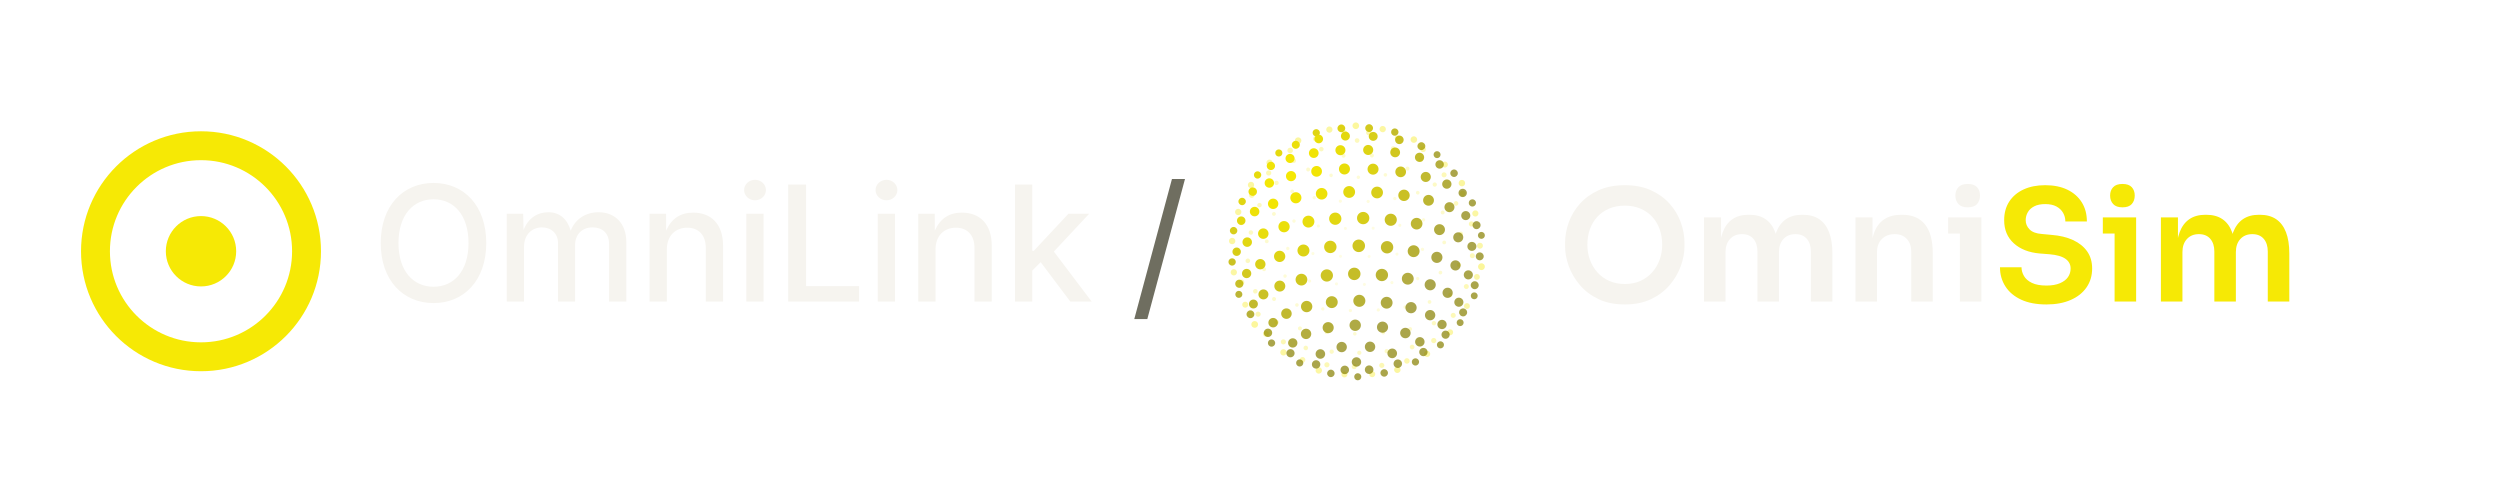
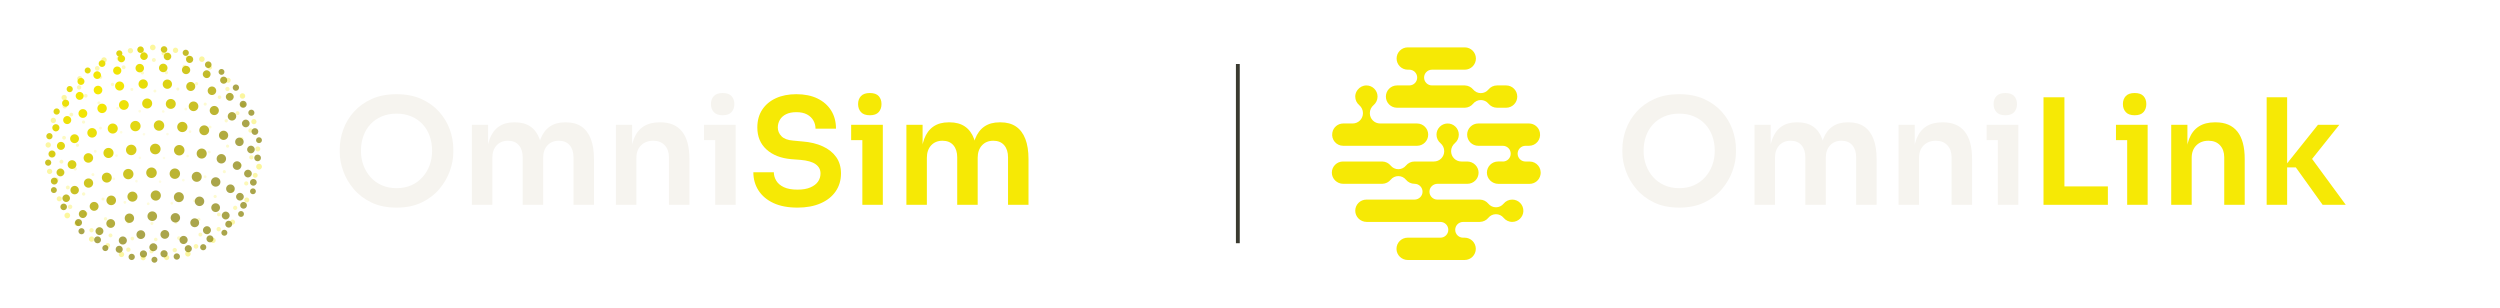
- <svg xmlns="http://www.w3.org/2000/svg" viewBox="0 0 995 200" role="img" aria-label="OmniLink / OmniSim">
-   <g transform="translate(80 100)">
-     <circle cx="0" cy="0" r="42" fill="none" stroke="#F6E905" stroke-width="11.5" />
-     <circle cx="0" cy="0" r="14" fill="#F6E905" />
-   </g>
-   <text x="148" y="120" font-family="Space Grotesk, Inter, ui-sans-serif, system-ui, sans-serif" font-weight="500" font-size="64" fill="#F6F4EF">OmniLink</text>
-   <text x="450" y="120" font-family="Space Grotesk, Inter, ui-sans-serif, system-ui, sans-serif" font-weight="400" font-size="64" fill="#6F6E60">/</text>
-   <g transform="translate(540 100) scale(0.5)">
+ <svg xmlns="http://www.w3.org/2000/svg" viewBox="0 0 1953 240" role="img" aria-label="OmniSim, by OmniLink">
+   <g transform="translate(120 120) scale(0.83)">
    <g aria-hidden="true">
      <circle cx="9.81" cy="4.15" r="1.20" fill="#f6e905" fill-opacity="0.10" />
      <circle cx="-12.94" cy="4.01" r="1.20" fill="#f6e905" fill-opacity="0.10" />
      <circle cx="-9.07" cy="-18.18" r="1.21" fill="#f6e905" fill-opacity="0.11" />
      <circle cx="13.03" cy="-18.38" r="1.21" fill="#f6e905" fill-opacity="0.11" />
      <circle cx="6.06" cy="26.39" r="1.22" fill="#f6e905" fill-opacity="0.11" />
      <circle cx="-16.17" cy="25.97" r="1.23" fill="#f6e905" fill-opacity="0.11" />
      <circle cx="31.99" cy="2.27" r="1.23" fill="#f6e905" fill-opacity="0.12" />
      <circle cx="-34.94" cy="1.85" r="1.24" fill="#f6e905" fill-opacity="0.12" />
      <circle cx="-30.55" cy="-20.12" r="1.25" fill="#f6e905" fill-opacity="0.12" />
      <circle cx="27.98" cy="24.97" r="1.25" fill="#f6e905" fill-opacity="0.12" />
      <circle cx="34.24" cy="-20.68" r="1.26" fill="#f6e905" fill-opacity="0.13" />
      <circle cx="9.05" cy="-39.65" r="1.26" fill="#f6e905" fill-opacity="0.13" />
      <circle cx="-13.07" cy="-39.89" r="1.27" fill="#f6e905" fill-opacity="0.13" />
      <circle cx="-37.58" cy="23.72" r="1.28" fill="#f6e905" fill-opacity="0.13" />
      <circle cx="-5.09" cy="47.21" r="1.30" fill="#f6e905" fill-opacity="0.14" />
      <circle cx="17.13" cy="46.71" r="1.31" fill="#f6e905" fill-opacity="0.14" />
      <circle cx="30.28" cy="-41.96" r="1.32" fill="#f6e905" fill-opacity="0.14" />
      <circle cx="52.32" cy="-1.53" r="1.33" fill="#f6e905" fill-opacity="0.14" />
      <circle cx="48.49" cy="21.77" r="1.33" fill="#f6e905" fill-opacity="0.15" />
      <circle cx="-27.04" cy="45.87" r="1.34" fill="#f6e905" fill-opacity="0.15" />
      <circle cx="-33.90" cy="-42.65" r="1.34" fill="#f6e905" fill-opacity="0.15" />
      <circle cx="-54.91" cy="-2.19" r="1.35" fill="#f6e905" fill-opacity="0.15" />
      <circle cx="-49.95" cy="-24.05" r="1.35" fill="#f6e905" fill-opacity="0.15" />
      <circle cx="53.12" cy="-24.95" r="1.38" fill="#f6e905" fill-opacity="0.16" />
      <circle cx="38.48" cy="44.38" r="1.38" fill="#f6e905" fill-opacity="0.16" />
      <circle cx="1.26" cy="-58.90" r="1.38" fill="#f6e905" fill-opacity="0.16" />
      <circle cx="-57.11" cy="19.77" r="1.39" fill="#f6e905" fill-opacity="0.16" />
      <circle cx="-20.49" cy="-60.42" r="1.43" fill="#f6e905" fill-opacity="0.17" />
      <circle cx="-47.64" cy="42.74" r="1.43" fill="#f6e905" fill-opacity="0.17" />
      <circle cx="22.78" cy="-60.80" r="1.44" fill="#f6e905" fill-opacity="0.17" />
      <circle cx="-1.57" cy="65.68" r="1.45" fill="#f6e905" fill-opacity="0.17" />
      <circle cx="48.54" cy="-46.59" r="1.47" fill="#f6e905" fill-opacity="0.18" />
      <circle cx="21.06" cy="64.80" r="1.48" fill="#f6e905" fill-opacity="0.18" />
      <circle cx="66.58" cy="16.97" r="1.49" fill="#f6e905" fill-opacity="0.18" />
      <circle cx="-24.11" cy="64.52" r="1.49" fill="#f6e905" fill-opacity="0.18" />
      <circle cx="69.60" cy="-7.02" r="1.50" fill="#f6e905" fill-opacity="0.19" />
      <circle cx="-51.42" cy="-47.66" r="1.50" fill="#f6e905" fill-opacity="0.19" />
      <circle cx="57.90" cy="40.35" r="1.51" fill="#f6e905" fill-opacity="0.19" />
      <circle cx="-71.68" cy="-7.90" r="1.53" fill="#f6e905" fill-opacity="0.19" />
      <circle cx="-65.94" cy="-29.71" r="1.54" fill="#f6e905" fill-opacity="0.19" />
      <circle cx="68.37" cy="-30.88" r="1.58" fill="#f6e905" fill-opacity="0.20" />
      <circle cx="42.46" cy="61.94" r="1.58" fill="#f6e905" fill-opacity="0.20" />
      <circle cx="-73.77" cy="14.30" r="1.58" fill="#f6e905" fill-opacity="0.20" />
      <circle cx="-38.69" cy="-65.09" r="1.59" fill="#f6e905" fill-opacity="0.20" />
      <circle cx="-65.85" cy="38.00" r="1.59" fill="#f6e905" fill-opacity="0.21" />
      <circle cx="-45.25" cy="61.40" r="1.60" fill="#f6e905" fill-opacity="0.21" />
      <circle cx="-10.56" cy="-76.05" r="1.61" fill="#f6e905" fill-opacity="0.21" />
      <circle cx="40.37" cy="-65.78" r="1.61" fill="#f6e905" fill-opacity="0.21" />
      <circle cx="12.03" cy="-76.25" r="1.62" fill="#f6e905" fill-opacity="0.21" />
      <circle cx="2.00" cy="80.81" r="1.69" fill="#f6e905" fill-opacity="0.22" />
      <circle cx="62.05" cy="-53.09" r="1.70" fill="#f6e905" fill-opacity="0.23" />
      <circle cx="81.32" cy="10.78" r="1.71" fill="#f6e905" fill-opacity="0.23" />
      <circle cx="74.42" cy="34.82" r="1.72" fill="#f6e905" fill-opacity="0.23" />
      <circle cx="-19.98" cy="79.93" r="1.72" fill="#f6e905" fill-opacity="0.23" />
      <circle cx="23.84" cy="79.54" r="1.74" fill="#f6e905" fill-opacity="0.23" />
      <circle cx="-63.90" cy="-54.44" r="1.76" fill="#f6e905" fill-opacity="0.24" />
      <circle cx="61.40" cy="57.26" r="1.76" fill="#f6e905" fill-opacity="0.24" />
      <circle cx="82.83" cy="-13.89" r="1.76" fill="#f6e905" fill-opacity="0.24" />
      <circle cx="-63.76" cy="56.49" r="1.79" fill="#f6e905" fill-opacity="0.24" />
      <circle cx="-84.30" cy="-14.92" r="1.80" fill="#f6e905" fill-opacity="0.24" />
      <circle cx="-77.44" cy="-36.71" r="1.80" fill="#f6e905" fill-opacity="0.25" />
      <circle cx="-28.21" cy="-81.28" r="1.81" fill="#f6e905" fill-opacity="0.25" />
      <circle cx="28.98" cy="-81.78" r="1.83" fill="#f6e905" fill-opacity="0.25" />
      <circle cx="-80.76" cy="31.87" r="1.83" fill="#f6e905" fill-opacity="0.25" />
      <circle cx="-40.59" cy="76.97" r="1.84" fill="#f6e905" fill-opacity="0.25" />
      <circle cx="-86.74" cy="7.59" r="1.84" fill="#f6e905" fill-opacity="0.25" />
      <circle cx="78.97" cy="-38.08" r="1.86" fill="#f6e905" fill-opacity="0.26" />
      <circle cx="-50.20" cy="-72.09" r="1.86" fill="#f6e905" fill-opacity="0.26" />
      <circle cx="44.05" cy="76.23" r="1.87" fill="#f6e905" fill-opacity="0.26" />
      <circle cx="0.26" cy="-88.13" r="1.87" fill="#f6e905" fill-opacity="0.26" />
      <circle cx="50.97" cy="-72.98" r="1.90" fill="#f6e905" fill-opacity="0.26" />
      <circle cx="87.21" cy="28.07" r="1.99" fill="#f6e905" fill-opacity="0.28" />
      <circle cx="-2.03" cy="91.88" r="2.00" fill="#f6e905" fill-opacity="0.28" />
      <circle cx="91.99" cy="3.54" r="2.01" fill="#f6e905" fill-opacity="0.28" />
      <circle cx="76.78" cy="51.04" r="2.02" fill="#f6e905" fill-opacity="0.28" />
      <circle cx="69.49" cy="-60.82" r="2.02" fill="#f6e905" fill-opacity="0.28" />
      <circle cx="-58.44" cy="72.13" r="2.04" fill="#f6e905" fill-opacity="0.29" />
      <circle cx="19.91" cy="90.83" r="2.05" fill="#f6e905" fill-opacity="0.29" />
      <circle cx="-78.56" cy="50.08" r="2.06" fill="#f6e905" fill-opacity="0.29" />
      <circle cx="-23.78" cy="90.37" r="2.07" fill="#f6e905" fill-opacity="0.29" />
      <circle cx="91.26" cy="-21.73" r="2.09" fill="#f6e905" fill-opacity="0.30" />
      <circle cx="-70.13" cy="-62.31" r="2.09" fill="#f6e905" fill-opacity="0.30" />
      <circle cx="61.27" cy="71.09" r="2.09" fill="#f6e905" fill-opacity="0.30" />
      <circle cx="-9.83" cy="-94.27" r="2.14" fill="#f6e905" fill-opacity="0.30" />
      <circle cx="-83.66" cy="-44.57" r="2.14" fill="#f6e905" fill-opacity="0.30" />
      <circle cx="-92.01" cy="-22.86" r="2.14" fill="#f6e905" fill-opacity="0.30" />
      <circle cx="-91.62" cy="24.67" r="2.14" fill="#f6e905" fill-opacity="0.31" />
      <circle cx="9.56" cy="-94.44" r="2.14" fill="#f6e905" fill-opacity="0.31" />
      <circle cx="-32.65" cy="-89.50" r="2.16" fill="#f6e905" fill-opacity="0.31" />
      <circle cx="-95.35" cy="-0.02" r="2.17" fill="#f6e905" fill-opacity="0.31" />
      <circle cx="32.38" cy="-90.07" r="2.19" fill="#f6e905" fill-opacity="0.31" />
      <circle cx="84.19" cy="-46.04" r="2.20" fill="#f6e905" fill-opacity="0.32" />
      <circle cx="39.90" cy="87.32" r="2.21" fill="#f6e905" fill-opacity="0.32" />
      <circle cx="-53.03" cy="-80.23" r="2.22" fill="#f6e905" fill-opacity="0.32" />
      <circle cx="-43.19" cy="86.43" r="2.25" fill="#f6e905" fill-opacity="0.32" />
      <circle cx="52.77" cy="-81.16" r="2.26" fill="#f6e905" fill-opacity="0.32" />
      <circle cx="-72.31" cy="65.75" r="2.33" fill="#f6e905" fill-opacity="0.34" />
      <circle cx="95.62" cy="20.43" r="2.34" fill="#f6e905" fill-opacity="0.34" />
      <circle cx="87.68" cy="43.63" r="2.35" fill="#f6e905" fill-opacity="0.34" />
      <circle cx="98.05" cy="-4.40" r="2.37" fill="#f6e905" fill-opacity="0.34" />
      <circle cx="74.31" cy="64.47" r="2.39" fill="#f6e905" fill-opacity="0.35" />
      <circle cx="70.13" cy="-69.02" r="2.40" fill="#f6e905" fill-opacity="0.35" />
      <circle cx="-88.80" cy="42.54" r="2.40" fill="#f6e905" fill-opacity="0.35" />
      <circle cx="-9.83" cy="98.03" r="2.41" fill="#f6e905" fill-opacity="0.35" />
      <circle cx="12.29" cy="97.83" r="2.42" fill="#f6e905" fill-opacity="0.35" />
      <circle cx="-69.49" cy="-70.51" r="2.47" fill="#f6e905" fill-opacity="0.36" />
      <circle cx="55.99" cy="81.69" r="2.47" fill="#f6e905" fill-opacity="0.36" />
      <circle cx="94.38" cy="-30.09" r="2.47" fill="#f6e905" fill-opacity="0.36" />
      <circle cx="-21.82" cy="-96.85" r="2.51" fill="#f6e905" fill-opacity="0.36" />
      <circle cx="-97.88" cy="16.75" r="2.51" fill="#f6e905" fill-opacity="0.36" />
      <circle cx="-84.19" cy="-52.77" r="2.52" fill="#f6e905" fill-opacity="0.37" />
      <circle cx="20.63" cy="-97.22" r="2.53" fill="#f6e905" fill-opacity="0.37" />
      <circle cx="-58.38" cy="80.47" r="2.53" fill="#f6e905" fill-opacity="0.37" />
      <circle cx="-94.38" cy="-31.26" r="2.53" fill="#f6e905" fill-opacity="0.37" />
      <circle cx="-99.19" cy="-8.15" r="2.55" fill="#f6e905" fill-opacity="0.37" />
      <circle cx="-30.25" cy="94.87" r="2.56" fill="#f6e905" fill-opacity="0.37" />
      <circle cx="32.28" cy="94.32" r="2.59" fill="#f6e905" fill-opacity="0.38" />
      <circle cx="-46.69" cy="-88.09" r="2.59" fill="#f6e905" fill-opacity="0.38" />
      <circle cx="83.66" cy="-54.24" r="2.59" fill="#f6e905" fill-opacity="0.38" />
      <circle cx="45.43" cy="-88.90" r="2.63" fill="#f6e905" fill-opacity="0.38" />
      <circle cx="-0.78" cy="-99.90" r="2.66" fill="#f6e905" fill-opacity="0.39" />
      <circle cx="-81.25" cy="58.25" r="2.70" fill="#f6e905" fill-opacity="0.39" />
      <circle cx="99.24" cy="12.28" r="2.73" fill="#f6e905" fill-opacity="0.40" />
      <circle cx="93.50" cy="35.47" r="2.75" fill="#878002" fill-opacity="0.71" />
      <circle cx="82.28" cy="56.82" r="2.77" fill="#878002" fill-opacity="0.71" />
      <circle cx="99.19" cy="-12.64" r="2.77" fill="#878002" fill-opacity="0.71" />
      <circle cx="63.90" cy="-76.90" r="2.78" fill="#948c03" fill-opacity="0.74" />
      <circle cx="-93.88" cy="34.31" r="2.81" fill="#aba203" fill-opacity="0.80" />
      <circle cx="66.59" cy="74.49" r="2.83" fill="#878002" fill-opacity="0.71" />
      <circle cx="0.78" cy="99.90" r="2.83" fill="#878002" fill-opacity="0.71" />
      <circle cx="-62.05" cy="-78.24" r="2.85" fill="#e4d804" fill-opacity="0.95" />
      <circle cx="-45.43" cy="88.90" r="2.86" fill="#878002" fill-opacity="0.71" />
      <circle cx="92.01" cy="-38.48" r="2.89" fill="#878002" fill-opacity="0.71" />
      <circle cx="46.69" cy="88.09" r="2.90" fill="#878002" fill-opacity="0.71" />
      <circle cx="-67.85" cy="73.05" r="2.90" fill="#878002" fill-opacity="0.71" />
      <circle cx="-32.28" cy="-94.32" r="2.90" fill="#ded204" fill-opacity="0.94" />
      <circle cx="-78.97" cy="-60.74" r="2.92" fill="#e5d904" fill-opacity="0.96" />
      <circle cx="-99.24" cy="8.51" r="2.92" fill="#c3b903" fill-opacity="0.87" />
      <circle cx="30.25" cy="-94.87" r="2.93" fill="#b9b003" fill-opacity="0.84" />
      <circle cx="-91.26" cy="-39.62" r="2.95" fill="#dfd304" fill-opacity="0.94" />
      <circle cx="-98.05" cy="-16.39" r="2.96" fill="#d4c904" fill-opacity="0.91" />
      <circle cx="-20.63" cy="97.22" r="2.97" fill="#878002" fill-opacity="0.71" />
      <circle cx="21.82" cy="96.85" r="2.99" fill="#878002" fill-opacity="0.71" />
      <circle cx="77.44" cy="-62.11" r="2.99" fill="#898102" fill-opacity="0.71" />
      <circle cx="-12.29" cy="-97.83" r="3.09" fill="#dace04" fill-opacity="0.93" />
      <circle cx="9.83" cy="-98.03" r="3.10" fill="#cdc204" fill-opacity="0.89" />
      <circle cx="-84.65" cy="50.15" r="3.11" fill="#a59c03" fill-opacity="0.79" />
      <circle cx="51.42" cy="-83.67" r="3.13" fill="#aba203" fill-opacity="0.80" />
      <circle cx="97.88" cy="4.05" r="3.16" fill="#878002" fill-opacity="0.71" />
      <circle cx="93.88" cy="27.03" r="3.18" fill="#878002" fill-opacity="0.71" />
      <circle cx="-48.54" cy="-84.74" r="3.19" fill="#ebde04" fill-opacity="0.97" />
      <circle cx="84.65" cy="48.67" r="3.19" fill="#878002" fill-opacity="0.71" />
      <circle cx="95.35" cy="-20.77" r="3.19" fill="#878002" fill-opacity="0.71" />
      <circle cx="-93.50" cy="25.87" r="3.25" fill="#beb403" fill-opacity="0.85" />
      <circle cx="70.68" cy="66.42" r="3.25" fill="#878002" fill-opacity="0.71" />
      <circle cx="-52.77" cy="81.16" r="3.26" fill="#878002" fill-opacity="0.71" />
      <circle cx="-68.37" cy="-67.93" r="3.30" fill="#efe204" fill-opacity="0.98" />
      <circle cx="84.30" cy="-46.42" r="3.31" fill="#878002" fill-opacity="0.71" />
      <circle cx="53.03" cy="80.23" r="3.31" fill="#878002" fill-opacity="0.71" />
      <circle cx="-70.68" cy="64.91" r="3.33" fill="#999103" fill-opacity="0.76" />
      <circle cx="-32.38" cy="90.07" r="3.35" fill="#878002" fill-opacity="0.71" />
      <circle cx="-95.62" cy="0.37" r="3.35" fill="#d4c804" fill-opacity="0.91" />
      <circle cx="65.94" cy="-69.11" r="3.36" fill="#a09703" fill-opacity="0.77" />
      <circle cx="-82.83" cy="-47.46" r="3.37" fill="#ecdf04" fill-opacity="0.97" />
      <circle cx="32.65" cy="89.50" r="3.38" fill="#878002" fill-opacity="0.71" />
      <circle cx="-91.99" cy="-24.34" r="3.39" fill="#e3d704" fill-opacity="0.95" />
      <circle cx="33.90" cy="-88.68" r="3.40" fill="#c1b703" fill-opacity="0.86" />
      <circle cx="-9.56" cy="94.44" r="3.40" fill="#878002" fill-opacity="0.71" />
      <circle cx="9.83" cy="94.27" r="3.41" fill="#878002" fill-opacity="0.71" />
      <circle cx="-30.28" cy="-89.37" r="3.44" fill="#eade04" fill-opacity="0.97" />
      <circle cx="-82.28" cy="42.00" r="3.55" fill="#b6ac03" fill-opacity="0.83" />
      <circle cx="13.07" cy="-91.44" r="3.55" fill="#d4c904" fill-opacity="0.91" />
      <circle cx="-9.05" cy="-91.68" r="3.57" fill="#e2d604" fill-opacity="0.95" />
      <circle cx="91.62" cy="-3.87" r="3.59" fill="#878002" fill-opacity="0.71" />
      <circle cx="86.74" cy="-28.38" r="3.61" fill="#878002" fill-opacity="0.71" />
      <circle cx="-53.12" cy="-73.87" r="3.62" fill="#f3e604" fill-opacity="0.99" />
      <circle cx="81.25" cy="40.57" r="3.63" fill="#878002" fill-opacity="0.71" />
      <circle cx="88.80" cy="18.80" r="3.63" fill="#878002" fill-opacity="0.71" />
      <circle cx="49.95" cy="-74.77" r="3.67" fill="#b6ad03" fill-opacity="0.83" />
      <circle cx="-87.68" cy="17.71" r="3.69" fill="#cdc204" fill-opacity="0.89" />
      <circle cx="67.85" cy="58.28" r="3.70" fill="#878002" fill-opacity="0.71" />
      <circle cx="71.68" cy="-53.45" r="3.70" fill="#9b9303" fill-opacity="0.76" />
      <circle cx="-50.97" cy="72.98" r="3.71" fill="#938b02" fill-opacity="0.74" />
      <circle cx="-69.60" cy="-54.32" r="3.75" fill="#f3e704" fill-opacity="0.99" />
      <circle cx="-0.26" cy="88.13" r="3.75" fill="#878002" fill-opacity="0.71" />
      <circle cx="50.20" cy="72.09" r="3.76" fill="#878002" fill-opacity="0.71" />
      <circle cx="-66.59" cy="56.85" r="3.78" fill="#a9a003" fill-opacity="0.80" />
      <circle cx="-87.21" cy="-7.27" r="3.78" fill="#e0d404" fill-opacity="0.94" />
      <circle cx="-81.32" cy="-31.58" r="3.79" fill="#ede004" fill-opacity="0.98" />
      <circle cx="-28.98" cy="81.78" r="3.81" fill="#878002" fill-opacity="0.71" />
      <circle cx="28.21" cy="81.28" r="3.84" fill="#878002" fill-opacity="0.71" />
      <circle cx="-34.24" cy="-78.13" r="3.86" fill="#f1e404" fill-opacity="0.99" />
      <circle cx="30.55" cy="-78.70" r="3.90" fill="#cbc004" fill-opacity="0.89" />
      <circle cx="-74.31" cy="34.35" r="3.98" fill="#c2b803" fill-opacity="0.86" />
      <circle cx="73.77" cy="-35.09" r="3.99" fill="#968e03" fill-opacity="0.75" />
      <circle cx="80.76" cy="-11.08" r="4.00" fill="#878002" fill-opacity="0.71" />
      <circle cx="-13.03" cy="-80.44" r="4.00" fill="#e9dd04" fill-opacity="0.97" />
      <circle cx="9.07" cy="-80.63" r="4.01" fill="#dcd104" fill-opacity="0.93" />
      <circle cx="54.91" cy="-59.15" r="4.02" fill="#b3a903" fill-opacity="0.82" />
      <circle cx="72.31" cy="33.07" r="4.06" fill="#878002" fill-opacity="0.71" />
      <circle cx="-52.32" cy="-59.81" r="4.06" fill="#f5e804" />
      <circle cx="78.56" cy="11.27" r="4.06" fill="#878002" fill-opacity="0.71" />
      <circle cx="-76.78" cy="10.31" r="4.12" fill="#d7cc04" fill-opacity="0.92" />
      <circle cx="58.38" cy="50.87" r="4.12" fill="#878002" fill-opacity="0.71" />
      <circle cx="-12.03" cy="76.25" r="4.13" fill="#878002" fill-opacity="0.71" />
      <circle cx="-40.37" cy="65.78" r="4.13" fill="#9d9403" fill-opacity="0.76" />
      <circle cx="10.56" cy="76.05" r="4.14" fill="#878002" fill-opacity="0.71" />
      <circle cx="-66.58" cy="-37.76" r="4.14" fill="#f2e504" fill-opacity="0.99" />
      <circle cx="-74.42" cy="-14.03" r="4.17" fill="#e7db04" fill-opacity="0.96" />
      <circle cx="38.69" cy="65.09" r="4.17" fill="#878002" fill-opacity="0.71" />
      <circle cx="-55.99" cy="49.65" r="4.19" fill="#b3a903" fill-opacity="0.82" />
      <circle cx="34.94" cy="-63.20" r="4.26" fill="#c8bd04" fill-opacity="0.88" />
      <circle cx="-31.99" cy="-63.61" r="4.28" fill="#f2e504" fill-opacity="0.99" />
      <circle cx="57.11" cy="-40.56" r="4.31" fill="#ada403" fill-opacity="0.81" />
      <circle cx="65.85" cy="-17.21" r="4.35" fill="#999103" fill-opacity="0.76" />
      <circle cx="-61.27" cy="27.73" r="4.37" fill="#c9bf04" fill-opacity="0.88" />
      <circle cx="12.94" cy="-65.35" r="4.38" fill="#dacf04" fill-opacity="0.93" />
      <circle cx="-9.81" cy="-65.49" r="4.39" fill="#e8dc04" fill-opacity="0.97" />
      <circle cx="-22.78" cy="60.80" r="4.42" fill="#9d9503" fill-opacity="0.77" />
      <circle cx="-48.49" cy="-42.57" r="4.43" fill="#f2e504" fill-opacity="0.99" />
      <circle cx="58.44" cy="26.68" r="4.43" fill="#878002" fill-opacity="0.71" />
      <circle cx="63.76" cy="4.86" r="4.44" fill="#8e8702" fill-opacity="0.73" />
      <circle cx="20.49" cy="60.42" r="4.44" fill="#878002" fill-opacity="0.71" />
      <circle cx="43.19" cy="44.90" r="4.47" fill="#878002" fill-opacity="0.71" />
      <circle cx="-61.40" cy="4.08" r="4.49" fill="#dcd004" fill-opacity="0.93" />
      <circle cx="-57.90" cy="-19.56" r="4.49" fill="#eade04" fill-opacity="0.97" />
      <circle cx="-39.90" cy="44.01" r="4.52" fill="#b6ac03" fill-opacity="0.83" />
      <circle cx="-1.26" cy="58.90" r="4.53" fill="#948c03" fill-opacity="0.74" />
      <circle cx="37.58" cy="-44.52" r="4.54" fill="#c2b703" fill-opacity="0.86" />
      <circle cx="-27.98" cy="-45.77" r="4.62" fill="#ece004" fill-opacity="0.98" />
      <circle cx="47.64" cy="-21.95" r="4.64" fill="#afa603" fill-opacity="0.81" />
      <circle cx="-44.05" cy="22.59" r="4.68" fill="#cac004" fill-opacity="0.89" />
      <circle cx="16.17" cy="-46.77" r="4.68" fill="#d4c904" fill-opacity="0.91" />
      <circle cx="-6.06" cy="-47.19" r="4.71" fill="#e2d604" fill-opacity="0.95" />
      <circle cx="23.78" cy="40.97" r="4.71" fill="#968e03" fill-opacity="0.75" />
      <circle cx="40.59" cy="21.85" r="4.72" fill="#999003" fill-opacity="0.75" />
      <circle cx="45.25" cy="-0.05" r="4.73" fill="#a59c03" fill-opacity="0.79" />
      <circle cx="-38.48" cy="-23.59" r="4.74" fill="#e7db04" fill-opacity="0.96" />
      <circle cx="-19.91" cy="40.50" r="4.74" fill="#b1a803" fill-opacity="0.82" />
      <circle cx="-42.46" cy="-0.60" r="4.77" fill="#dbd004" fill-opacity="0.93" />
      <circle cx="2.03" cy="39.45" r="4.80" fill="#a69e03" fill-opacity="0.79" />
      <circle cx="27.04" cy="-25.07" r="4.83" fill="#c3b803" fill-opacity="0.87" />
      <circle cx="-17.13" cy="-25.91" r="4.88" fill="#e0d404" fill-opacity="0.94" />
      <circle cx="-23.84" cy="19.27" r="4.88" fill="#c6bb04" fill-opacity="0.87" />
      <circle cx="19.98" cy="18.89" r="4.91" fill="#aca303" fill-opacity="0.81" />
      <circle cx="5.09" cy="-26.41" r="4.91" fill="#d3c804" fill-opacity="0.91" />
      <circle cx="24.11" cy="-3.18" r="4.93" fill="#b9af03" fill-opacity="0.84" />
      <circle cx="-21.06" cy="-3.46" r="4.94" fill="#d5c904" fill-opacity="0.91" />
      <circle cx="-2.00" cy="18.01" r="4.96" fill="#bbb103" fill-opacity="0.85" />
      <circle cx="1.57" cy="-4.33" r="5.00" fill="#c9be04" fill-opacity="0.88" />
    </g>
  </g>
-   <g aria-hidden="true" transform="translate(620.00 120) scale(0.061644 -0.061644)">
+   <g aria-hidden="true" transform="translate(260.00 160) scale(0.115068 -0.115068)">
    <path fill="#F6F4EF" transform="translate(0 0)" d="M433 -19Q334 -19 261.5 16.0Q189 51 141.5 107.5Q94 164 70.5 229.5Q47 295 47 356V378Q47 445 71.0 511.5Q95 578 143.5 632.0Q192 686 264.0 718.5Q336 751 433 751Q529 751 601.0 718.5Q673 686 721.5 632.0Q770 578 794.0 511.5Q818 445 818 378V356Q818 295 794.5 229.5Q771 164 723.5 107.5Q676 51 603.5 16.0Q531 -19 433 -19ZM433 113Q489 113 533.5 133.0Q578 153 609.5 188.5Q641 224 657.5 269.5Q674 315 674 366Q674 421 657.5 467.0Q641 513 609.5 547.0Q578 581 533.0 600.0Q488 619 433 619Q377 619 332.0 600.0Q287 581 255.5 547.0Q224 513 207.5 467.0Q191 421 191 366Q191 315 207.5 269.5Q224 224 255.5 188.5Q287 153 332.0 133.0Q377 113 433 113Z" />
    <path fill="#F6F4EF" transform="translate(865 0)" d="M79 0V543H189V310H179Q179 392 200.0 447.5Q221 503 262.5 531.5Q304 560 366 560H372Q435 560 476.5 531.5Q518 503 538.5 447.5Q559 392 559 310H524Q524 392 545.5 447.5Q567 503 608.5 531.5Q650 560 712 560H718Q781 560 823.0 531.5Q865 503 886.5 447.5Q908 392 908 310V0H769V323Q769 374 743.0 404.5Q717 435 669 435Q621 435 592.0 403.5Q563 372 563 319V0H424V323Q424 374 398.0 404.5Q372 435 324 435Q276 435 247.0 403.5Q218 372 218 319V0Z" />
    <path fill="#F6F4EF" transform="translate(1843 0)" d="M79 0V543H189V310H179Q179 393 201.0 448.5Q223 504 266.5 532.0Q310 560 375 560H381Q478 560 528.0 497.5Q578 435 578 311V0H439V323Q439 373 410.5 404.0Q382 435 332 435Q281 435 249.5 403.5Q218 372 218 319V0Z" />
    <path fill="#F6F4EF" transform="translate(2491 0)" d="M105 0V543H244V0ZM29 439V543H244V439ZM156 608Q115 608 95.5 629.5Q76 651 76 684Q76 717 95.5 738.0Q115 759 156 759Q197 759 216.0 738.0Q235 717 235 684Q235 651 216.0 629.5Q197 608 156 608Z" />
    <path fill="#F6E905" transform="translate(2816 0)" d="M339 -19Q242 -19 175.5 12.0Q109 43 74.0 97.5Q39 152 39 221H178Q178 192 194.0 164.5Q210 137 245.5 120.0Q281 103 339 103Q391 103 426.0 118.0Q461 133 478.0 157.5Q495 182 495 213Q495 252 462.0 275.5Q429 299 360 305L296 310Q191 319 128.5 375.5Q66 432 66 525Q66 595 99.0 645.5Q132 696 191.5 723.5Q251 751 331 751Q414 751 474.0 722.0Q534 693 567.0 640.5Q600 588 600 517H461Q461 547 446.5 572.5Q432 598 403.5 613.5Q375 629 331 629Q289 629 261.0 615.0Q233 601 219.0 577.0Q205 553 205 525Q205 491 230.0 465.5Q255 440 309 436L373 430Q451 424 510.0 397.0Q569 370 601.5 324.0Q634 278 634 213Q634 144 598.0 91.5Q562 39 495.5 10.0Q429 -19 339 -19Z" />
    <path fill="#F6E905" transform="translate(3490 0)" d="M105 0V543H244V0ZM29 439V543H244V439ZM156 608Q115 608 95.5 629.5Q76 651 76 684Q76 717 95.5 738.0Q115 759 156 759Q197 759 216.0 738.0Q235 717 235 684Q235 651 216.0 629.5Q197 608 156 608Z" />
    <path fill="#F6E905" transform="translate(3815 0)" d="M79 0V543H189V310H179Q179 392 200.0 447.5Q221 503 262.5 531.5Q304 560 366 560H372Q435 560 476.5 531.5Q518 503 538.5 447.5Q559 392 559 310H524Q524 392 545.5 447.5Q567 503 608.5 531.5Q650 560 712 560H718Q781 560 823.0 531.5Q865 503 886.5 447.5Q908 392 908 310V0H769V323Q769 374 743.0 404.5Q717 435 669 435Q621 435 592.0 403.5Q563 372 563 319V0H424V323Q424 374 398.0 404.5Q372 435 324 435Q276 435 247.0 403.5Q218 372 218 319V0Z" />
  </g>
+   <rect x="965.5" y="50" width="3" height="140" fill="#3A3A30" />
+   <g transform="translate(1002.0 0)">
+     <g aria-hidden="true" transform="translate(120.0 120.0) scale(0.28231) translate(-540.0 -539.8)">
+       <path fill="#F6E905" d="M764.18,381.99h0c0,17.06-13.82,30.88-30.87,30.88h-24.98c-9.69,0-18.33-4.45-23.99-11.42-5.12-6.32-12.9-9.9-21.03-9.9-4.07,0-8.04.9-11.64,2.58-3.6,1.68-6.83,4.16-9.39,7.32-5.48,6.75-13.76,11.14-23.07,11.41-.31,0-.61.01-.92.01h-186.82c-17.05,0-30.87-13.82-30.87-30.87h0c0-17.06,13.82-30.88,30.87-30.88h34.01c12.03,0,21.77-9.75,21.77-21.77h0c0-12.03-9.75-21.78-21.77-21.78h-4.34c-17.05,0-30.87-13.82-30.87-30.87h0c0-17.06,13.82-30.88,30.87-30.88h157.73c17.05,0,30.87,13.82,30.87,30.87h0c0,17.06-13.82,30.88-30.87,30.88h-90.75c-12.03,0-21.77,9.75-21.77,21.77h0c0,12.03,9.75,21.78,21.77,21.78h90.16c.31,0,.61,0,.91.01,9.25.26,17.47,4.6,22.96,11.27,5.2,6.33,12.94,10.03,21.14,10.03,4.1,0,8.08-.92,11.69-2.64,3.61-1.72,6.85-4.22,9.45-7.39,5.67-6.89,14.25-11.29,23.87-11.29h24.98c17.05,0,30.87,13.82,30.87,30.87Z" />
+       <path fill="#F6E905" d="M781.08,699.11c-.62,16.31-14.15,29.47-30.47,29.67-9.83.12-18.62-4.36-24.36-11.42-5.12-6.32-12.9-9.9-21.03-9.9-4.07,0-8.04.9-11.64,2.58-3.6,1.68-6.83,4.16-9.39,7.32-5.48,6.75-13.76,11.14-23.07,11.41-.31,0-.61.01-.92.01h-33.6v.11h-12.37c-12.03,0-21.77,9.75-21.77,21.77h0c0,12.03,9.75,21.78,21.77,21.78h4.34c17.05,0,30.87,13.82,30.87,30.87h0c0,17.06-13.82,30.88-30.87,30.88h-157.22c-16.93,0-31.1-13.42-31.38-30.35-.29-17.29,13.64-31.4,30.86-31.4h90.75c12.03,0,21.77-9.75,21.77-21.77h0c0-12.03-9.75-21.78-21.77-21.78h-11.9v-.11h-192.42c-17.1,0-31.53-13.99-31.41-31.09.06-8.44,3.5-16.07,9.04-21.6,5.59-5.59,13.3-9.04,21.83-9.04h133.06c11.93,0,21.99-9.38,22.28-21.3.15-6.24-2.32-11.91-6.39-15.98-3.95-3.96-9.41-6.4-15.44-6.4h-.18c-9.69,0-18.33-4.45-23.99-11.42-5.12-6.32-12.9-9.9-21.03-9.9-4.07,0-8.04.9-11.64,2.58-3.6,1.68-6.83,4.16-9.39,7.32-5.48,6.75-13.76,11.14-23.07,11.41-.31,0-.61.01-.92.01h-107.53c-17.1,0-31.53-13.99-31.41-31.09.06-8.44,3.5-16.07,9.04-21.6,5.59-5.59,13.3-9.04,21.83-9.04h108.08c.31,0,.61,0,.91.01,9.25.26,17.47,4.6,22.96,11.27,5.2,6.33,12.94,10.03,21.14,10.03,4.1,0,8.08-.92,11.69-2.64,3.61-1.72,6.85-4.22,9.45-7.39,5.66-6.89,14.25-11.29,23.86-11.29h53.6c15.68,0,28.39-12.71,28.39-28.39v-.41c0-8.46-3.81-16.43-10.29-21.86-6.83-5.74-11.15-14.38-11.03-24.04.2-16.32,13.36-29.85,29.67-30.46,17.6-.67,32.07,13.4,32.07,30.85,0,9.43-4.23,17.87-10.89,23.53-6.49,5.52-10.43,13.46-10.43,21.99v.41c0,15.68,12.71,28.39,28.39,28.39h16.21c17.1,0,31.53,13.99,31.41,31.09-.06,8.44-3.5,16.07-9.04,21.6-5.59,5.59-13.3,9.04-21.83,9.04h-82.82c-11.93,0-21.99,9.38-22.28,21.3-.15,6.24,2.32,11.91,6.39,15.98,3.95,3.96,9.41,6.4,15.44,6.4h117.2c.31,0,.61,0,.91.01,9.25.26,17.47,4.6,22.96,11.27,5.2,6.33,12.94,10.03,21.14,10.03,4.1,0,8.08-.92,11.69-2.64,3.61-1.72,6.85-4.22,9.45-7.39,5.66-6.89,14.25-11.29,23.86-11.29,17.45,0,31.51,14.47,30.85,32.07Z" />
+       <path fill="#F6E905" d="M517.71,487.29h0c0,17.06-13.82,30.88-30.87,30.88h-204.34c-19.07,0-33.48-17.27-30.08-36.03.04-.2.07-.41.12-.62,2.64-14.53,15.3-25.09,30.07-25.09h26.15c15.68,0,28.39-12.71,28.39-28.39v-.53c0-8.52-3.93-16.47-10.43-21.99-6.66-5.66-10.89-14.1-10.89-23.53,0-.73.03-1.45.07-2.16,0-.14.02-.29.03-.43.5-5.29,2.41-10.59,6.01-15.41.14-.2.29-.39.43-.59,5.76-7.65,14.72-12.2,24.28-12.27h.03c17.05,0,30.87,13.82,30.87,30.87,0,9.43-4.23,17.87-10.89,23.53-6.49,5.52-10.43,13.46-10.43,21.99v.53c0,15.68,12.71,28.39,28.39,28.39h102.19c17.05,0,30.87,13.82,30.87,30.87Z" />
+       <path fill="#F6E905" d="M828.39,598.4c-.05.2-.09.41-.13.61-2.9,14.24-15.43,24.47-29.96,24.47h-86.66c-17.14,0-31.61-14.03-31.48-31.17.06-8.45,3.51-16.09,9.06-21.63,5.59-5.6,13.32-9.06,21.87-9.06h12.96v.12h.26c12.03,0,21.78-9.75,21.78-21.78h0c0-12.03-9.75-21.78-21.78-21.78h-67.97c-17.05,0-30.87-13.82-30.87-30.87h0c0-17.06,13.82-30.88,30.87-30.88h140.32c14.77,0,27.42,10.56,30.07,25.09.03.2.07.41.11.62,3.42,18.76-11,36.03-30.07,36.03h-9.79c-12.03,0-21.78,9.75-21.78,21.78h0c0,12.03,9.75,21.78,21.78,21.78h11.45c19.33,0,33.77,17.72,29.96,36.67Z" />
+     </g>
+     <g aria-hidden="true" transform="translate(260.00 160) scale(0.115068 -0.115068)">
+       <path fill="#F6F4EF" transform="translate(0 0)" d="M433 -19Q334 -19 261.5 16.0Q189 51 141.5 107.5Q94 164 70.5 229.5Q47 295 47 356V378Q47 445 71.0 511.5Q95 578 143.5 632.0Q192 686 264.0 718.5Q336 751 433 751Q529 751 601.0 718.5Q673 686 721.5 632.0Q770 578 794.0 511.5Q818 445 818 378V356Q818 295 794.5 229.5Q771 164 723.5 107.5Q676 51 603.5 16.0Q531 -19 433 -19ZM433 113Q489 113 533.5 133.0Q578 153 609.5 188.5Q641 224 657.5 269.5Q674 315 674 366Q674 421 657.5 467.0Q641 513 609.5 547.0Q578 581 533.0 600.0Q488 619 433 619Q377 619 332.0 600.0Q287 581 255.5 547.0Q224 513 207.5 467.0Q191 421 191 366Q191 315 207.5 269.5Q224 224 255.5 188.5Q287 153 332.0 133.0Q377 113 433 113Z" />
+       <path fill="#F6F4EF" transform="translate(865 0)" d="M79 0V543H189V310H179Q179 392 200.0 447.5Q221 503 262.5 531.5Q304 560 366 560H372Q435 560 476.5 531.5Q518 503 538.5 447.5Q559 392 559 310H524Q524 392 545.5 447.5Q567 503 608.5 531.5Q650 560 712 560H718Q781 560 823.0 531.5Q865 503 886.5 447.5Q908 392 908 310V0H769V323Q769 374 743.0 404.5Q717 435 669 435Q621 435 592.0 403.5Q563 372 563 319V0H424V323Q424 374 398.0 404.5Q372 435 324 435Q276 435 247.0 403.5Q218 372 218 319V0Z" />
+       <path fill="#F6F4EF" transform="translate(1843 0)" d="M79 0V543H189V310H179Q179 393 201.0 448.5Q223 504 266.5 532.0Q310 560 375 560H381Q478 560 528.0 497.5Q578 435 578 311V0H439V323Q439 373 410.5 404.0Q382 435 332 435Q281 435 249.5 403.5Q218 372 218 319V0Z" />
+       <path fill="#F6F4EF" transform="translate(2491 0)" d="M105 0V543H244V0ZM29 439V543H244V439ZM156 608Q115 608 95.5 629.5Q76 651 76 684Q76 717 95.5 738.0Q115 759 156 759Q197 759 216.0 738.0Q235 717 235 684Q235 651 216.0 629.5Q197 608 156 608Z" />
+       <path fill="#F6E905" transform="translate(2816 0)" d="M90 0V730H232V0ZM212 0V125H527V0Z" />
+       <path fill="#F6E905" transform="translate(3369 0)" d="M105 0V543H244V0ZM29 439V543H244V439ZM156 608Q115 608 95.5 629.5Q76 651 76 684Q76 717 95.5 738.0Q115 759 156 759Q197 759 216.0 738.0Q235 717 235 684Q235 651 216.0 629.5Q197 608 156 608Z" />
+       <path fill="#F6E905" transform="translate(3694 0)" d="M79 0V543H189V310H179Q179 393 201.0 448.5Q223 504 266.5 532.0Q310 560 375 560H381Q478 560 528.0 497.5Q578 435 578 311V0H439V323Q439 373 410.5 404.0Q382 435 332 435Q281 435 249.5 403.5Q218 372 218 319V0Z" />
+       <path fill="#F6E905" transform="translate(4342 0)" d="M459 0 277 254H196L427 543H572L359 276L362 346L616 0ZM79 0V730H218V0Z" />
+     </g>
+   </g>
</svg>
